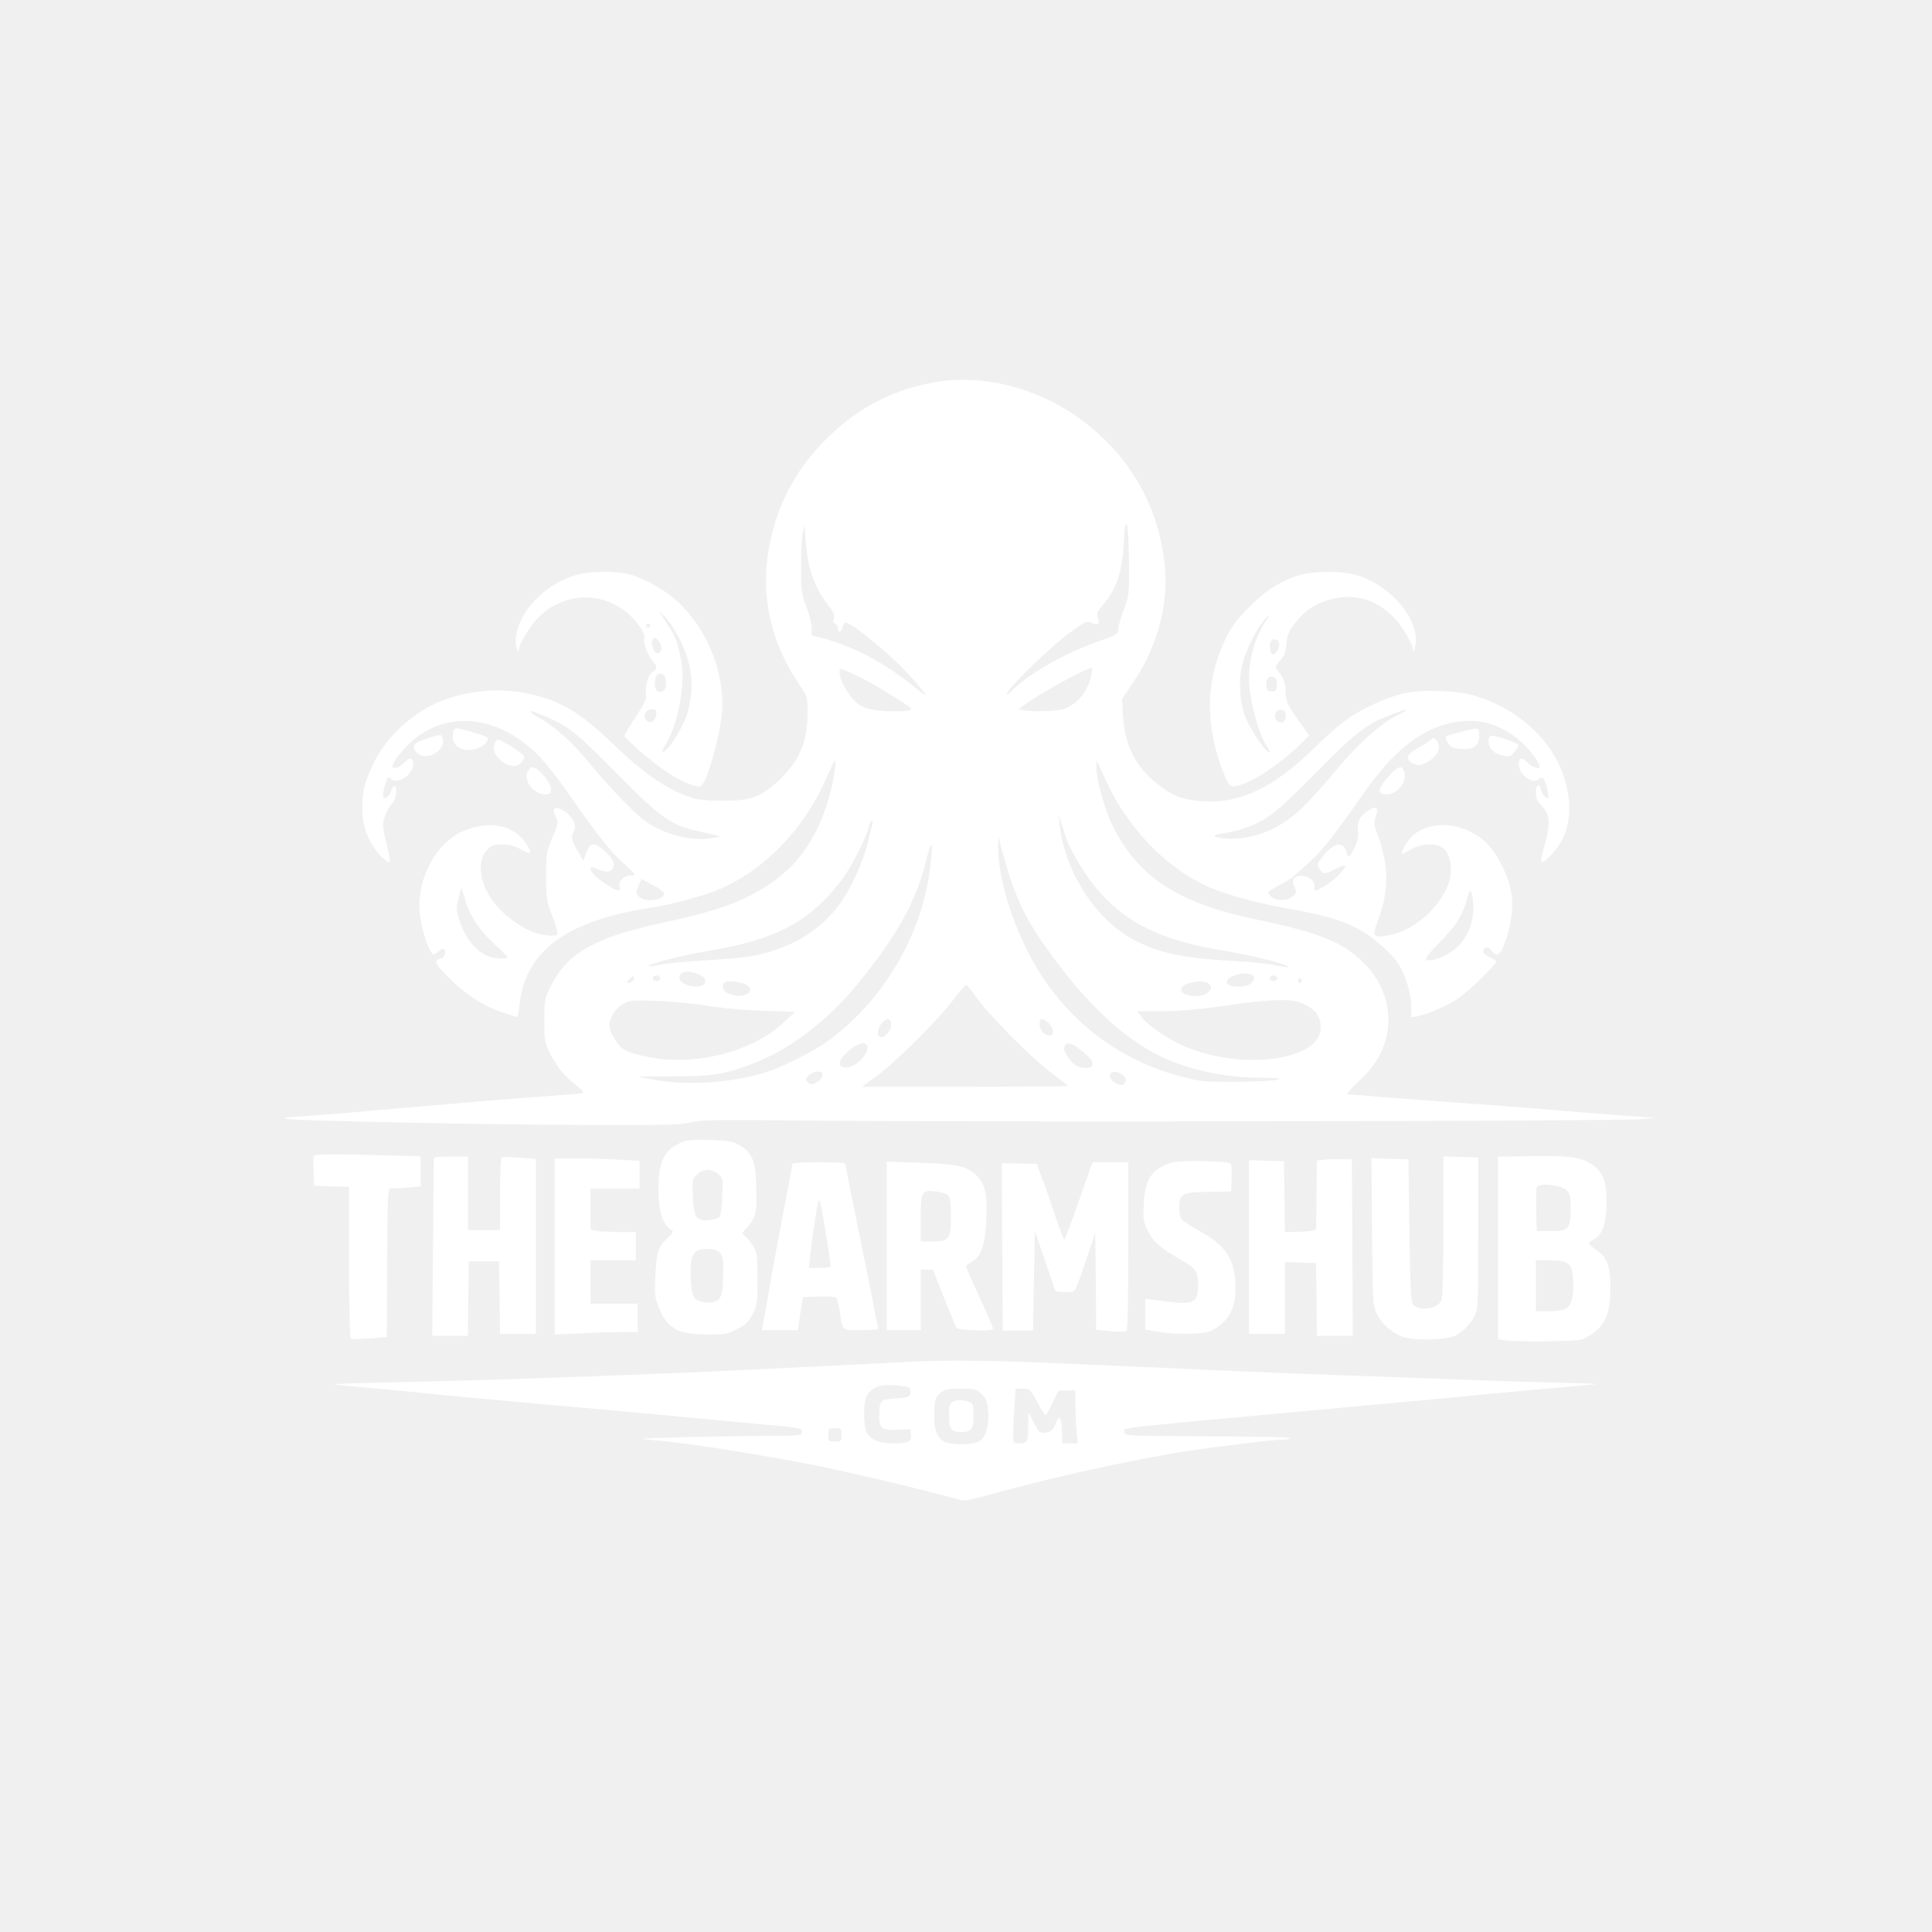
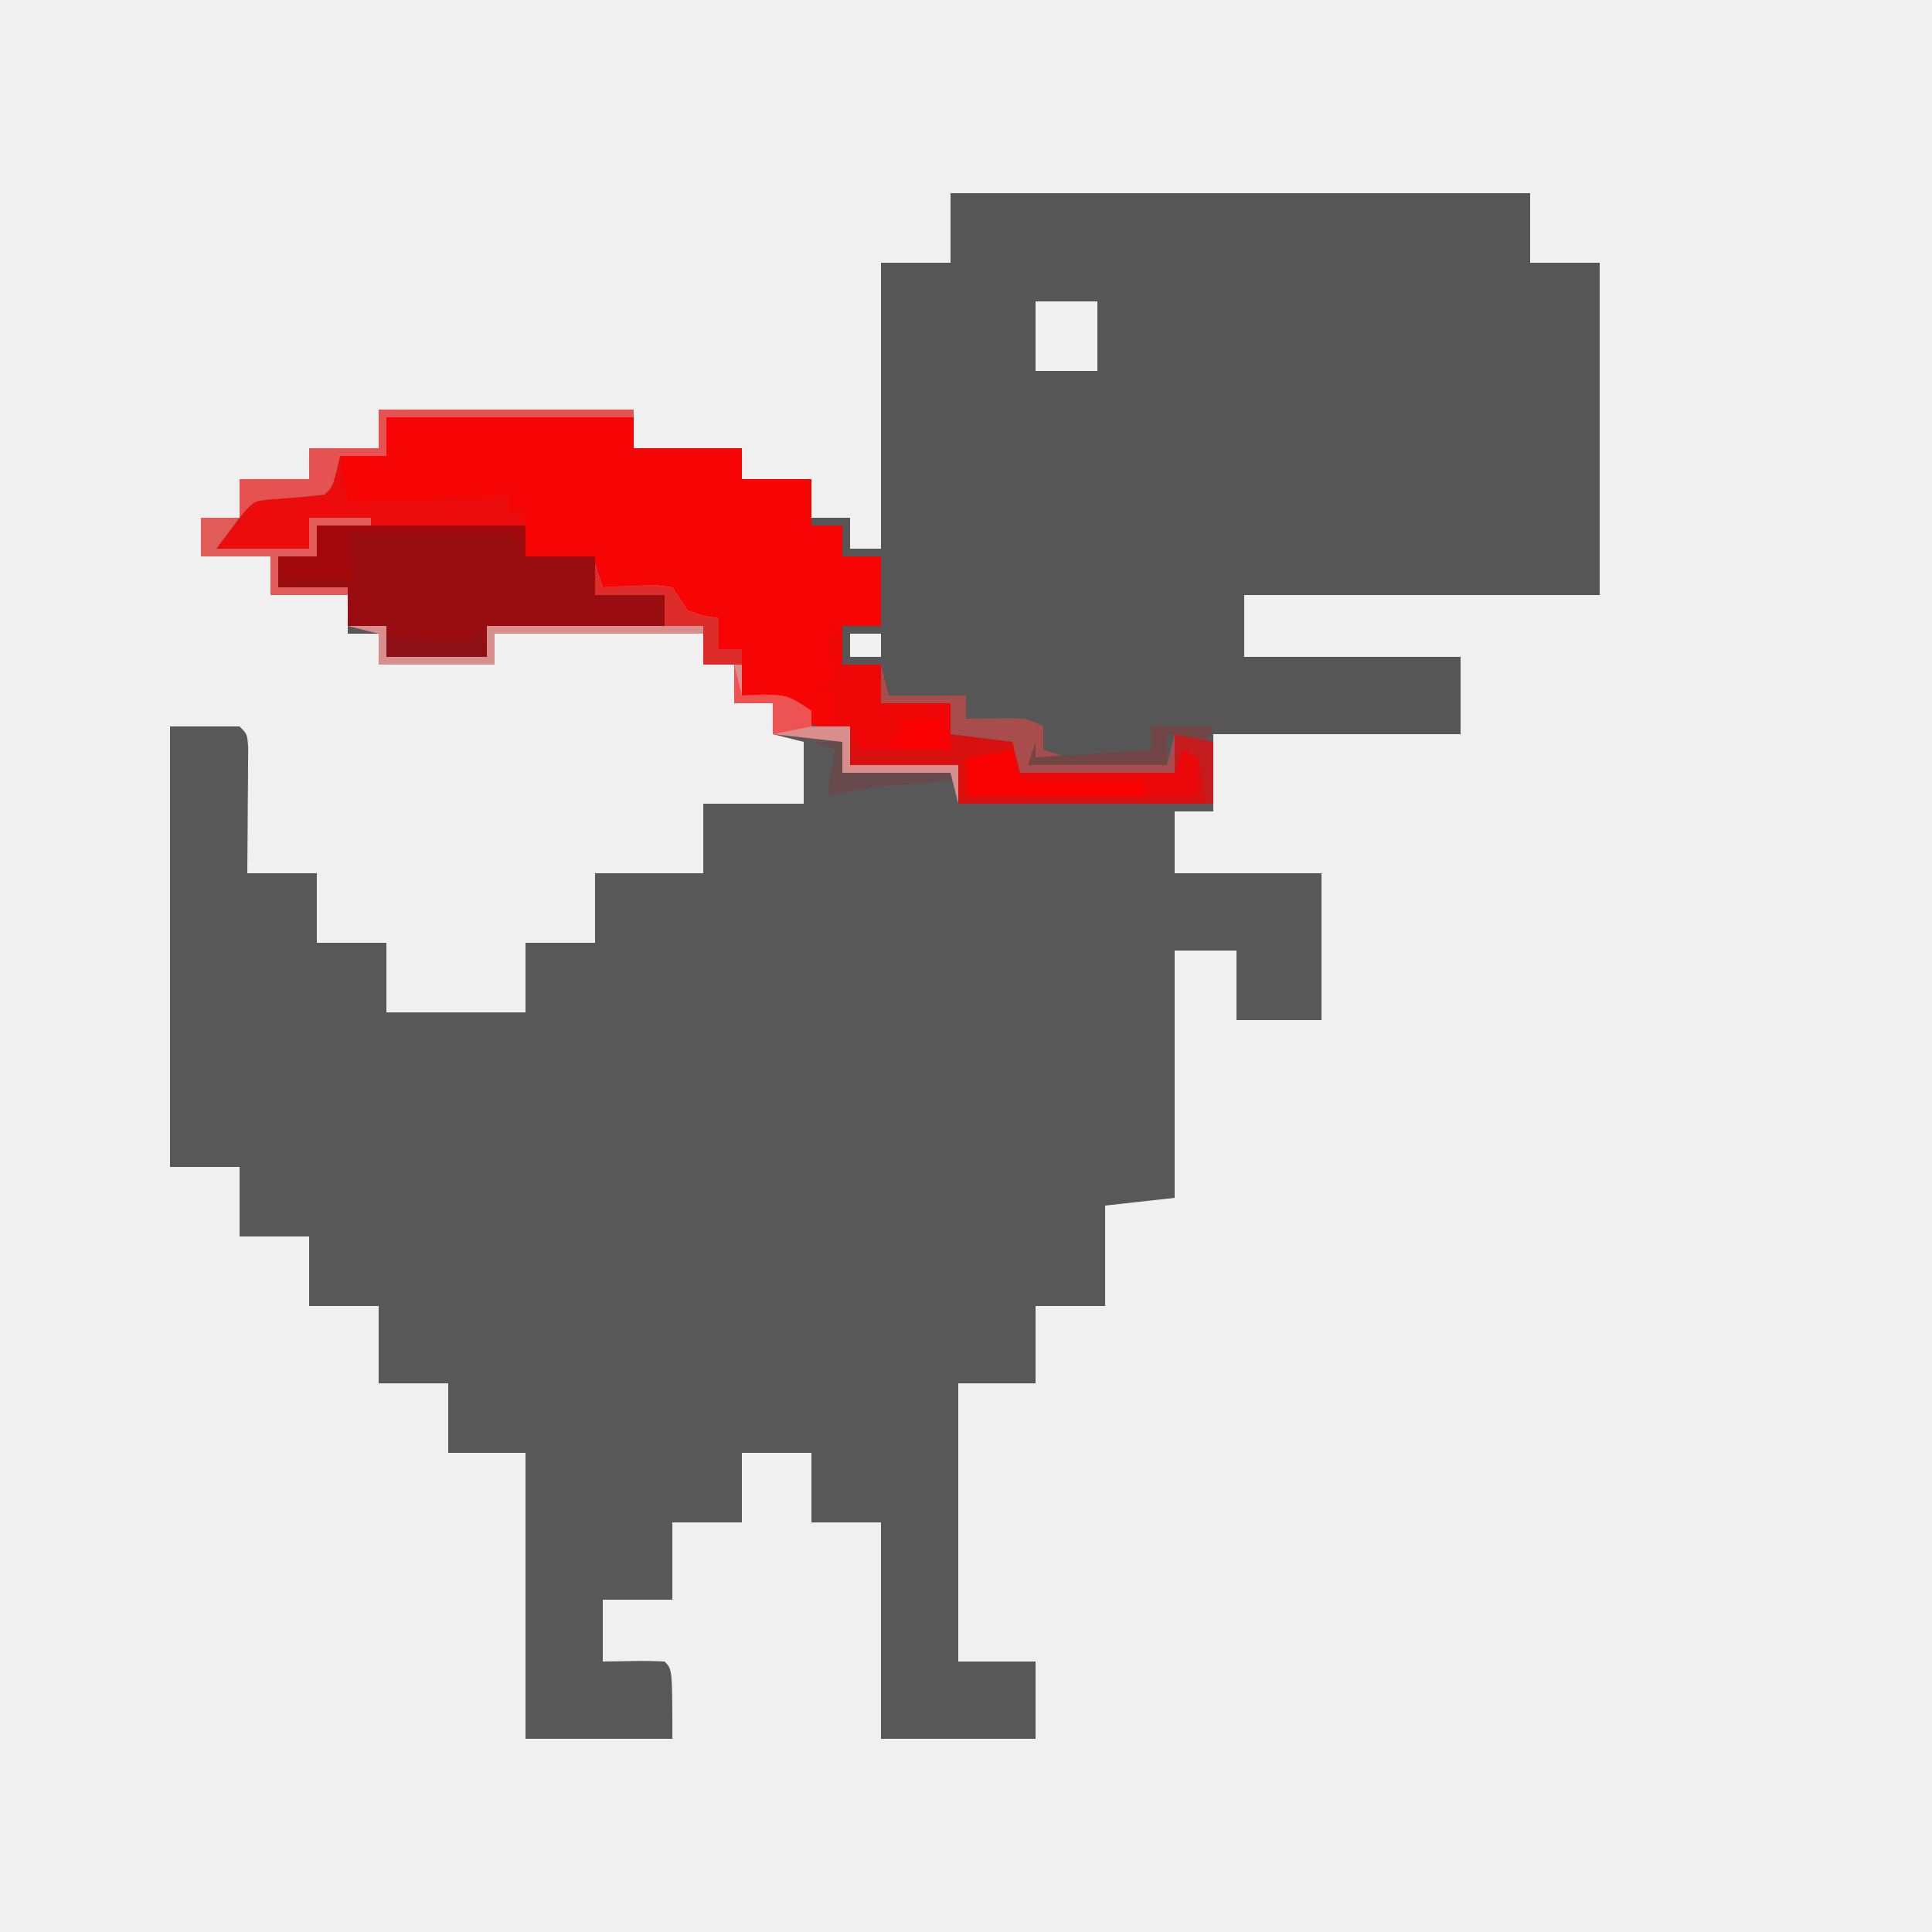
- <svg xmlns="http://www.w3.org/2000/svg" version="1.0" width="1024pt" height="1024pt" viewBox="0 0 1024 1024" preserveAspectRatio="xMidYMid meet">
-   <g transform="translate(0,1024) scale(0.1,-0.1)" fill="#ffffff" stroke="none">
-     <path d="M4965 8216 c-214 -35 -398 -126 -558 -276 -176 -165 -281 -353 -328 -586 -51 -259 1 -511 155 -738 46 -69 46 -69 46 -156 0 -152 -42 -251 -148 -352 -99 -93 -151 -113 -302 -112 -84 0 -130 5 -170 18 -126 42 -247 126 -410 282 -173 166 -270 225 -434 264 -155 38 -343 22 -491 -41 -144 -62 -280 -189 -344 -322 -47 -97 -60 -149 -61 -238 0 -80 18 -144 60 -208 29 -46 76 -88 86 -78 3 3 -4 41 -15 85 -12 44 -21 92 -21 106 0 34 23 90 49 118 21 22 29 82 13 92 -5 3 -14 -11 -21 -30 -13 -36 -41 -47 -41 -15 0 17 19 81 26 90 2 2 10 -2 19 -9 35 -29 115 25 115 80 0 37 -18 39 -50 5 -23 -24 -60 -34 -60 -16 0 25 72 111 128 153 192 145 447 106 650 -100 32 -33 98 -117 147 -187 168 -240 231 -320 301 -382 68 -62 69 -63 38 -63 -38 0 -68 -30 -59 -59 9 -29 -12 -27 -66 8 -56 36 -89 68 -89 86 0 12 5 12 35 -1 46 -19 72 -18 83 4 13 23 0 51 -39 88 -59 55 -82 52 -103 -11 l-14 -38 -31 54 c-34 60 -36 67 -20 103 9 19 9 32 0 53 -14 34 -75 78 -96 69 -14 -5 -14 -9 0 -43 15 -35 14 -39 -17 -112 -31 -73 -33 -82 -33 -206 0 -124 2 -134 33 -212 18 -46 30 -88 26 -94 -4 -8 -26 -10 -60 -6 -112 11 -259 122 -316 237 -40 80 -40 167 1 212 26 29 34 32 83 32 41 0 65 -6 101 -27 54 -32 61 -21 24 34 -66 99 -199 123 -336 62 -143 -63 -244 -257 -226 -433 8 -73 37 -175 59 -205 14 -19 15 -19 33 -2 11 9 25 17 31 17 19 0 14 -40 -5 -47 -45 -16 -43 -24 25 -94 87 -91 191 -160 289 -193 43 -14 81 -26 84 -26 3 0 9 29 13 66 29 279 245 442 679 510 109 17 245 51 342 86 242 88 467 306 590 572 23 50 47 102 53 116 22 46 3 -98 -25 -190 -76 -257 -200 -408 -428 -522 -98 -50 -232 -91 -450 -138 -364 -79 -507 -160 -596 -337 -33 -66 -34 -72 -34 -183 0 -109 2 -118 32 -176 39 -74 72 -115 136 -165 30 -24 43 -41 35 -43 -7 -2 -87 -9 -178 -15 -91 -7 -241 -18 -335 -26 -93 -8 -278 -24 -410 -35 -132 -11 -287 -25 -345 -30 -58 -5 -157 -13 -220 -17 -92 -5 -107 -8 -75 -14 55 -10 1070 -30 1625 -32 387 -1 463 1 510 14 49 14 130 15 700 9 818 -8 4217 -3 4330 8 l85 7 -180 13 c-99 7 -286 22 -415 33 -129 11 -361 28 -515 39 -154 11 -332 24 -395 30 -63 5 -121 10 -129 10 -7 0 21 32 62 70 84 79 128 152 148 248 26 126 -15 263 -108 363 -114 122 -238 174 -600 249 -401 85 -610 222 -745 491 -43 87 -88 248 -87 313 0 39 1 39 11 16 61 -136 85 -182 135 -257 106 -160 248 -291 403 -372 96 -51 279 -104 458 -135 179 -31 279 -59 367 -102 82 -40 194 -137 231 -200 37 -63 64 -156 64 -221 l0 -55 34 6 c54 10 156 55 215 94 52 35 201 179 201 195 0 4 -12 13 -27 20 -43 18 -56 43 -27 54 9 3 21 -3 30 -16 22 -31 42 -26 60 17 42 98 59 211 43 296 -14 84 -70 194 -124 251 -112 115 -291 136 -397 47 -25 -21 -58 -76 -58 -96 0 -3 21 7 46 21 66 37 144 37 181 1 32 -32 42 -114 23 -174 -45 -136 -190 -261 -328 -283 -75 -12 -80 -5 -50 76 41 110 54 205 40 305 -7 47 -24 114 -38 148 -21 52 -23 67 -15 93 22 62 9 72 -46 35 -38 -27 -52 -60 -45 -106 3 -23 -3 -50 -18 -83 -26 -55 -35 -60 -44 -24 -15 58 -64 50 -121 -19 -36 -45 -37 -47 -21 -71 20 -31 25 -31 86 0 28 14 50 21 50 16 0 -18 -50 -69 -98 -100 -56 -36 -72 -39 -65 -12 11 43 -78 81 -107 46 -10 -12 -10 -21 1 -46 12 -29 11 -33 -10 -50 -31 -26 -93 -25 -116 1 -21 24 -25 19 50 61 33 18 62 35 65 38 3 4 38 35 79 71 74 64 132 137 304 383 148 210 288 324 447 363 137 33 254 6 368 -85 47 -38 112 -120 112 -143 0 -17 -38 -7 -60 17 -32 34 -50 32 -50 -6 0 -55 75 -110 107 -78 6 6 16 9 21 5 11 -7 35 -96 28 -104 -9 -9 -35 18 -38 40 -6 41 -28 32 -28 -11 0 -31 7 -47 30 -71 49 -50 50 -97 7 -247 -19 -66 -8 -68 48 -10 98 102 119 252 60 421 -67 190 -239 347 -460 416 -48 15 -107 24 -186 27 -150 7 -238 -11 -376 -78 -108 -52 -164 -94 -308 -234 -208 -202 -386 -285 -579 -272 -104 7 -156 26 -233 85 -121 92 -182 210 -191 367 l-5 91 61 90 c120 177 181 391 168 587 -17 251 -121 489 -290 665 -148 154 -312 254 -511 311 -132 38 -283 48 -410 27z m1019 -961 c1 -164 0 -173 -27 -245 -16 -41 -29 -88 -30 -104 -2 -28 -7 -31 -107 -66 -167 -58 -354 -163 -449 -253 -32 -32 -40 -36 -31 -17 23 44 243 255 333 319 81 58 91 62 112 51 32 -17 47 -6 34 26 -8 22 -5 31 20 60 78 88 110 181 118 344 9 169 25 100 27 -115z m-1704 32 c14 -91 51 -179 104 -247 34 -44 42 -59 35 -77 -5 -15 -4 -23 7 -27 8 -3 14 -15 14 -26 0 -28 18 -25 26 5 3 14 10 25 16 25 33 0 240 -170 337 -278 107 -118 113 -133 25 -61 -148 121 -320 212 -475 254 l-67 17 1 37 c0 20 -12 70 -28 111 -26 68 -29 87 -29 210 -1 74 3 158 9 185 l10 50 2 -55 c2 -30 8 -86 13 -123z m295 -645 c47 -23 125 -70 223 -133 52 -33 41 -39 -66 -39 -106 1 -160 15 -200 53 -40 38 -82 116 -82 151 0 25 0 25 38 9 20 -8 60 -27 87 -41z m1210 21 c-16 -85 -80 -162 -152 -182 -41 -12 -174 -14 -210 -5 l-23 6 23 17 c82 63 332 200 366 201 2 0 0 -17 -4 -37z m1665 -188 c0 -2 -22 -16 -49 -29 -85 -44 -193 -139 -296 -261 -138 -164 -200 -230 -268 -282 -101 -78 -239 -120 -354 -106 -63 7 -61 18 6 27 27 4 73 15 103 25 119 41 166 77 363 276 234 237 288 279 429 331 71 27 66 25 66 19z m-4573 -26 c139 -59 167 -81 413 -329 224 -226 271 -257 432 -290 50 -11 92 -21 94 -23 3 -2 -22 -7 -55 -11 -84 -10 -184 9 -271 51 -62 29 -94 55 -180 142 -58 58 -141 150 -184 204 -87 107 -181 193 -263 239 -77 44 -70 53 14 17z m2777 -659 c9 -25 35 -76 58 -115 163 -277 368 -405 753 -470 180 -30 374 -79 362 -91 -2 -2 -35 3 -73 11 -38 7 -123 17 -189 20 -283 15 -408 39 -545 108 -207 104 -376 362 -404 618 l-6 54 14 -45 c8 -25 21 -65 30 -90z m-1029 88 c-2 -7 -14 -53 -25 -103 -26 -106 -90 -246 -152 -330 -81 -110 -196 -192 -339 -240 -97 -33 -158 -42 -372 -55 -98 -6 -208 -17 -244 -24 -36 -8 -61 -10 -56 -6 15 15 185 58 318 80 308 52 472 125 621 276 34 35 81 92 103 126 50 75 116 210 126 256 3 17 11 32 15 32 5 0 8 -6 5 -12z m717 -253 c58 -192 127 -316 298 -535 150 -192 304 -333 462 -423 148 -85 369 -139 573 -139 110 -1 124 -3 90 -11 -22 -6 -121 -11 -220 -11 -172 0 -185 1 -298 32 -350 95 -635 330 -801 661 -97 191 -158 412 -155 558 l1 48 10 -40 c5 -22 24 -85 40 -140z m-416 -12 c-50 -357 -269 -710 -566 -910 -56 -37 -193 -107 -263 -133 -171 -64 -423 -87 -612 -56 -54 9 -100 18 -101 19 -1 1 82 2 184 2 206 0 275 11 418 66 116 45 214 102 323 189 114 91 202 185 316 335 157 208 237 364 284 556 32 129 40 96 17 -68z m-1406 -107 c0 -39 -103 -52 -134 -17 -16 17 -16 22 -2 56 l16 36 60 -32 c33 -17 60 -37 60 -43z m-1054 -37 c23 -81 76 -161 157 -235 37 -34 67 -64 67 -68 0 -3 -18 -6 -40 -6 -89 0 -171 74 -210 189 -22 63 -23 73 -11 125 7 31 14 56 16 56 2 0 12 -27 21 -61z m5343 -39 c1 -70 -24 -140 -68 -192 -49 -57 -160 -106 -184 -81 -4 3 30 45 77 92 83 86 112 130 135 206 22 72 22 72 31 50 5 -11 9 -45 9 -75z m-4102 -356 c25 -13 33 -22 31 -38 -6 -43 -128 -27 -136 18 -8 37 46 47 105 20z m2938 -11 c4 -12 -1 -24 -16 -36 -30 -24 -122 -21 -127 5 -8 39 128 69 143 31z m-3288 -18 c-4 -8 -14 -15 -23 -15 -16 0 -16 2 1 20 20 22 31 20 22 -5z m143 10 c0 -8 -9 -15 -20 -15 -11 0 -20 7 -20 15 0 8 9 15 20 15 11 0 20 -7 20 -15z m3270 0 c0 -8 -9 -15 -20 -15 -11 0 -20 7 -20 15 0 8 9 15 20 15 11 0 20 -7 20 -15z m130 -16 c0 -5 -4 -9 -10 -9 -5 0 -10 7 -10 16 0 8 5 12 10 9 6 -3 10 -10 10 -16z m-2960 -12 c74 -25 23 -81 -56 -61 -41 10 -61 33 -51 58 8 19 55 21 107 3z m2461 3 c25 -14 24 -35 -3 -54 -41 -29 -138 -15 -138 19 0 32 100 56 141 35z m-1225 -77 c69 -97 282 -312 391 -395 51 -39 93 -72 93 -74 0 -2 -246 -4 -546 -4 l-546 0 84 61 c102 76 324 297 402 402 32 42 62 77 66 77 5 0 30 -30 56 -67z m-1431 -43 c73 -13 189 -23 295 -27 l174 -6 -66 -61 c-141 -132 -393 -209 -622 -191 -90 7 -197 34 -227 58 -31 23 -69 90 -69 119 0 55 48 115 105 131 41 12 294 -3 410 -23z m3173 5 c56 -26 82 -65 82 -123 0 -171 -409 -228 -717 -100 -84 35 -202 114 -233 158 l-21 30 123 0 c115 1 221 11 443 44 50 7 131 14 180 15 76 1 98 -3 143 -24z m-2195 -110 c-2 -31 -37 -69 -57 -62 -20 6 -17 43 5 71 28 35 55 31 52 -9z m834 13 c29 -31 33 -61 10 -66 -27 -5 -57 26 -57 60 0 34 19 36 47 6z m-961 -121 c15 -41 -68 -122 -118 -115 -41 6 -34 41 18 87 47 41 90 53 100 28z m1135 -24 c52 -45 59 -53 59 -75 0 -21 -44 -25 -82 -7 -26 11 -68 67 -68 90 0 41 36 38 91 -8z m-1373 -135 c-2 -13 -15 -29 -32 -36 -24 -12 -30 -12 -44 2 -14 14 -14 17 3 36 10 11 31 20 47 20 25 0 29 -4 26 -22z m1593 4 c26 -22 20 -52 -10 -52 -29 0 -66 34 -58 53 8 22 39 21 68 -1z" />
-     <path d="M3060 7194 c-122 -33 -240 -126 -293 -230 -30 -59 -42 -130 -28 -164 6 -15 10 -18 10 -9 2 39 65 141 117 188 163 149 407 118 530 -68 14 -22 23 -45 19 -50 -10 -17 14 -88 40 -119 30 -36 31 -48 5 -62 -23 -12 -44 -82 -36 -121 4 -22 -7 -46 -54 -118 -33 -50 -60 -95 -60 -100 0 -16 156 -149 235 -200 75 -49 160 -81 174 -65 34 38 97 264 107 384 18 210 -76 445 -235 592 -64 60 -177 123 -255 144 -66 18 -206 17 -276 -2z m546 -349 c66 -134 76 -250 35 -393 -14 -48 -75 -153 -105 -181 -31 -29 -33 -18 -7 25 64 105 104 313 83 432 -19 107 -30 138 -78 209 l-45 68 36 -35 c20 -19 56 -75 81 -125z m-162 74 c-3 -5 -10 -7 -15 -3 -5 3 -7 10 -3 15 3 5 10 7 15 3 5 -3 7 -10 3 -15z m53 -85 c16 -26 11 -53 -12 -57 -14 -3 -36 48 -29 67 9 23 21 20 41 -10z m31 -193 c7 -43 -7 -73 -31 -69 -24 3 -33 33 -22 75 8 33 48 29 53 -6z m-50 -187 c-4 -38 -35 -55 -53 -30 -19 26 -2 56 31 56 22 0 25 -4 22 -26z" />
-     <path d="M6905 7196 c-97 -24 -185 -76 -271 -161 -93 -91 -122 -134 -164 -240 -79 -199 -76 -410 9 -636 34 -89 41 -95 92 -80 79 23 209 109 312 208 l57 55 -22 30 c-93 126 -101 142 -104 201 -2 54 -7 67 -49 123 -7 10 -1 22 19 43 23 24 30 42 34 88 4 45 12 66 39 101 66 87 132 126 240 144 112 17 215 -22 301 -116 41 -44 90 -133 93 -166 1 -8 5 1 9 20 35 144 -142 347 -338 389 -68 14 -193 13 -257 -3z m-193 -243 c-56 -80 -92 -201 -92 -308 0 -106 48 -290 95 -361 20 -30 19 -40 -1 -23 -28 23 -92 125 -114 180 -30 76 -37 197 -15 278 19 75 65 170 107 224 34 43 49 50 20 10z m68 -126 c0 -30 -24 -62 -38 -53 -13 8 -16 58 -5 69 16 17 43 6 43 -16z m-12 -220 c-2 -27 -7 -32 -28 -32 -20 0 -26 6 -28 28 -5 38 14 60 40 46 14 -8 18 -19 16 -42z m47 -162 c0 -35 -31 -47 -51 -20 -18 25 0 57 29 53 17 -2 22 -10 22 -33z" />
-     <path d="M2407 6373 c-4 -3 -7 -21 -7 -38 0 -54 55 -83 123 -64 38 10 73 47 59 61 -8 8 -142 48 -160 48 -5 0 -12 -3 -15 -7z" />
-     <path d="M7736 6359 c-38 -10 -71 -20 -73 -22 -2 -3 1 -16 8 -30 13 -28 34 -37 95 -37 51 0 74 23 74 73 0 43 -1 43 -104 16z" />
-     <path d="M2260 6325 c-72 -24 -83 -42 -49 -76 44 -44 145 6 137 69 -4 33 -10 33 -88 7z" />
-     <path d="M7890 6310 c0 -37 32 -68 79 -76 30 -6 38 -3 58 21 13 15 22 32 21 37 -4 11 -111 48 -140 48 -13 0 -18 -8 -18 -30z" />
-     <path d="M7586 6321 c-4 -5 -34 -25 -67 -43 -67 -37 -75 -63 -26 -86 24 -12 32 -11 64 5 53 26 79 66 67 100 -10 28 -28 40 -38 24z" />
-     <path d="M2620 6294 c-18 -47 45 -114 107 -114 25 0 57 35 50 53 -5 14 -121 87 -138 87 -5 0 -14 -12 -19 -26z" />
-     <path d="M2806 6164 c-43 -43 12 -133 82 -134 28 0 32 3 32 26 0 28 -39 84 -75 108 -22 14 -25 14 -39 0z" />
-     <path d="M7374 6140 c-76 -82 -81 -110 -21 -110 53 0 104 64 91 115 -10 39 -31 37 -70 -5z" />
-     <path d="M3605 4182 c-88 -42 -115 -100 -115 -247 0 -113 20 -180 63 -210 19 -13 19 -15 -16 -48 -48 -45 -57 -71 -63 -196 -6 -93 -4 -113 15 -163 45 -118 99 -150 256 -151 95 -1 107 1 161 28 47 25 62 39 83 80 24 46 26 59 26 185 0 124 -2 138 -23 175 -13 22 -33 46 -43 53 -19 13 -19 15 15 52 43 47 49 80 44 217 -4 132 -22 175 -89 213 -39 22 -58 25 -159 28 -96 2 -121 0 -155 -16z m200 -163 c26 -22 27 -23 23 -120 -2 -57 -8 -103 -15 -110 -6 -6 -31 -13 -55 -16 -66 -8 -82 16 -86 128 -4 83 -3 89 22 113 31 32 74 34 111 5z m11 -420 c16 -18 19 -35 17 -122 -3 -109 -12 -131 -60 -140 -14 -2 -41 -1 -59 5 -27 7 -35 16 -44 46 -13 50 -13 168 1 195 17 31 28 37 80 37 34 0 51 -5 65 -21z" />
-     <path d="M1663 4114 c-2 -6 -3 -44 -1 -85 l3 -74 93 -3 92 -3 0 -399 c0 -261 4 -401 10 -405 6 -4 51 -3 100 1 l90 7 2 396 c3 389 3 396 23 393 11 -1 50 1 88 4 l67 6 0 79 c0 43 -1 80 -2 80 -2 1 -128 4 -282 8 -198 4 -280 3 -283 -5z" />
-     <path d="M8093 4112 l-153 -3 0 -483 0 -484 28 -5 c53 -10 372 -8 412 3 23 6 59 27 80 46 56 51 75 108 75 229 0 118 -17 163 -77 202 -21 14 -38 29 -38 33 0 3 12 13 26 20 48 26 68 83 69 195 0 123 -20 169 -91 211 -56 33 -120 40 -331 36z m210 -180 c19 -20 22 -33 22 -102 -1 -105 -10 -115 -108 -115 l-72 0 -3 109 c-1 61 0 116 3 124 9 24 130 12 158 -16z m8 -391 c19 -16 24 -30 27 -89 5 -85 -10 -135 -44 -151 -14 -6 -54 -11 -89 -11 l-65 0 0 135 0 135 74 0 c57 0 79 -4 97 -19z" />
-     <path d="M2299 4098 c0 -7 -2 -221 -4 -475 l-4 -463 94 0 95 0 2 198 3 197 80 0 80 0 3 -192 2 -193 95 0 95 0 0 464 0 463 -85 7 c-47 4 -90 4 -95 1 -6 -4 -10 -81 -10 -196 l0 -189 -85 0 -85 0 0 195 0 195 -90 0 c-65 0 -90 -3 -91 -12z" />
-     <path d="M7650 3741 c0 -257 -4 -378 -11 -395 -22 -46 -118 -58 -151 -19 -10 12 -14 101 -18 392 l-5 376 -98 3 -98 3 3 -388 c3 -369 4 -390 24 -433 25 -55 77 -102 137 -125 59 -22 235 -18 282 7 42 22 80 62 102 106 17 34 18 68 18 437 l0 400 -92 3 -93 3 0 -370z" />
-     <path d="M2940 3633 l0 -466 137 6 c75 4 174 7 220 7 l83 0 0 75 0 75 -125 0 -125 0 0 115 0 115 120 0 120 0 0 75 0 75 -89 0 c-49 0 -103 3 -120 6 l-31 7 0 108 0 109 130 0 130 0 0 73 0 74 -107 6 c-58 4 -159 7 -225 7 l-118 0 0 -467z" />
-     <path d="M7013 4093 l-33 -4 -2 -167 c-1 -92 -2 -176 -2 -187 -1 -18 -9 -20 -83 -23 l-83 -3 -2 188 -3 188 -92 3 -93 3 0 -461 0 -460 95 0 95 0 0 190 0 191 83 -3 82 -3 3 -192 2 -193 95 0 95 0 -2 468 -3 467 -60 1 c-33 1 -75 -1 -92 -3z" />
-     <path d="M6205 4077 c-101 -34 -137 -89 -143 -219 -4 -80 -2 -93 22 -142 29 -58 70 -94 178 -155 75 -42 88 -62 88 -133 0 -94 -24 -105 -177 -85 l-103 13 0 -81 0 -82 64 -11 c80 -15 219 -15 271 -1 23 7 57 28 81 53 51 50 70 123 60 229 -11 117 -60 182 -196 257 -41 23 -81 49 -87 58 -7 9 -13 37 -13 62 0 73 15 81 157 83 l118 2 3 69 c2 38 -1 73 -6 78 -16 16 -272 20 -317 5z" />
-     <path d="M4200 4072 c0 -4 -22 -125 -50 -267 -27 -143 -61 -325 -74 -405 -14 -80 -28 -160 -32 -177 l-6 -33 95 0 96 0 7 48 c3 26 9 65 13 87 l7 40 83 3 c46 2 88 -1 93 -6 5 -5 13 -37 19 -73 16 -106 8 -99 115 -99 52 0 93 4 90 8 -2 4 -11 46 -20 92 -8 47 -47 240 -86 430 -38 190 -70 348 -70 353 0 4 -63 7 -140 7 -77 0 -140 -4 -140 -8z m178 -375 c16 -92 26 -169 24 -172 -3 -3 -30 -5 -60 -5 l-55 0 7 63 c8 78 36 267 43 287 8 22 11 10 41 -173z" />
-     <path d="M4700 3637 l0 -447 90 0 90 0 0 160 0 160 33 0 32 0 59 -150 c33 -82 62 -153 65 -159 4 -5 49 -11 101 -12 76 -1 95 1 93 12 -2 8 -34 83 -73 167 -38 83 -70 155 -70 160 0 4 14 15 31 24 50 29 72 94 77 231 5 132 -7 183 -56 230 -48 46 -101 58 -294 64 l-178 6 0 -446z m328 265 c7 -10 12 -49 12 -107 0 -122 -9 -135 -96 -135 l-64 0 0 116 c0 150 4 158 78 149 34 -4 62 -13 70 -23z" />
-     <path d="M5312 3631 l3 -443 80 0 80 0 5 263 5 264 55 -160 55 -160 46 -3 c29 -2 50 2 56 10 6 7 33 78 59 158 l49 145 3 -257 2 -256 74 -7 c41 -4 79 -4 85 -1 8 5 11 144 11 452 l0 444 -94 0 -95 0 -19 -52 c-10 -29 -43 -122 -72 -205 -30 -84 -56 -153 -59 -153 -3 0 -25 57 -49 128 -23 70 -54 160 -70 200 l-27 74 -93 1 -92 2 2 -444z" />
-     <path d="M4840 3023 c-51 -3 -352 -18 -870 -43 -533 -26 -1376 -56 -1868 -66 -183 -4 -331 -9 -329 -11 2 -2 80 -10 172 -18 92 -8 279 -26 414 -40 135 -13 381 -36 546 -50 165 -14 440 -39 610 -55 171 -17 387 -37 480 -45 254 -23 255 -23 255 -46 0 -18 -10 -19 -242 -20 -134 -1 -331 -4 -438 -8 -188 -6 -192 -6 -105 -14 132 -12 357 -44 545 -77 292 -51 340 -61 448 -86 59 -13 136 -31 172 -39 96 -20 427 -104 454 -114 14 -6 41 -4 72 4 27 7 128 34 224 59 252 68 645 152 880 190 155 25 491 66 539 66 24 0 41 3 38 7 -7 7 -123 9 -589 11 -278 2 -288 3 -288 21 0 26 -100 15 1000 116 745 68 782 72 965 90 83 8 235 22 340 31 104 8 191 17 193 18 1 2 -116 6 -260 9 -145 4 -373 11 -508 17 -135 5 -387 14 -560 20 -173 6 -457 17 -630 25 -173 8 -425 19 -560 25 -135 6 -348 15 -475 20 -213 9 -494 11 -625 3z m-21 -138 c6 -6 8 -20 5 -32 -5 -18 -15 -21 -75 -25 -83 -4 -89 -11 -89 -90 0 -71 14 -81 103 -76 l62 3 3 -31 c4 -37 -11 -44 -103 -44 -69 0 -120 25 -135 66 -6 14 -10 54 -10 89 0 81 11 110 52 136 27 16 46 19 105 17 40 -2 77 -8 82 -13z m382 -33 c26 -23 31 -36 36 -87 7 -78 -10 -140 -44 -162 -36 -24 -159 -24 -195 -1 -36 24 -51 76 -46 160 3 62 7 73 31 94 25 21 38 24 107 24 73 0 82 -2 111 -28z m296 -42 c21 -38 41 -70 45 -70 4 0 20 29 37 65 l31 65 45 0 45 0 0 -79 c0 -43 3 -106 6 -140 l7 -61 -42 0 -41 0 -1 53 c0 28 -4 61 -8 72 -7 18 -11 15 -27 -22 -15 -35 -23 -42 -52 -45 -32 -4 -35 -1 -62 51 l-29 56 -1 -67 c0 -88 -5 -98 -46 -98 -34 0 -34 0 -34 48 0 26 3 91 7 145 l6 97 38 0 c37 0 39 -2 76 -70z m-1037 -175 c0 -33 -2 -35 -35 -35 -33 0 -35 2 -35 35 0 33 2 35 35 35 33 0 35 -2 35 -35z" />
-     <path d="M5048 2809 c-14 -8 -18 -24 -18 -74 0 -70 11 -85 65 -85 54 0 65 15 65 86 0 60 -2 65 -26 74 -32 13 -64 12 -86 -1z" />
-   </g>
+ <svg xmlns="http://www.w3.org/2000/svg" version="1.1" width="250" height="250">
+   <path d="M0 0 C24.75 0 49.5 0 75 0 C75 2.97 75 5.94 75 9 C77.97 9 80.94 9 84 9 C84 23.19 84 37.38 84 52 C68.82 52 53.64 52 38 52 C38 54.64 38 57.28 38 60 C47.24 60 56.48 60 66 60 C66 63.3 66 66.6 66 70 C55.44 70 44.88 70 34 70 C34 73.3 34 76.6 34 80 C32.35 80 30.7 80 29 80 C29 82.64 29 85.28 29 88 C35.27 88 41.54 88 48 88 C48 94.27 48 100.54 48 107 C44.37 107 40.74 107 37 107 C37 104.03 37 101.06 37 98 C34.36 98 31.72 98 29 98 C29 108.56 29 119.12 29 130 C26.03 130.33 23.06 130.66 20 131 C20 135.29 20 139.58 20 144 C17.03 144 14.06 144 11 144 C11 147.3 11 150.6 11 154 C7.7 154 4.4 154 1 154 C1 165.88 1 177.76 1 190 C4.3 190 7.6 190 11 190 C11 193.3 11 196.6 11 200 C4.4 200 -2.2 200 -9 200 C-9 190.76 -9 181.52 -9 172 C-11.97 172 -14.94 172 -18 172 C-18 169.03 -18 166.06 -18 163 C-20.97 163 -23.94 163 -27 163 C-27 165.97 -27 168.94 -27 172 C-29.97 172 -32.94 172 -36 172 C-36 175.3 -36 178.6 -36 182 C-38.97 182 -41.94 182 -45 182 C-45 184.64 -45 187.28 -45 190 C-43.051 189.969 -43.051 189.969 -41.062 189.938 C-39.708 189.916 -38.352 189.929 -37 190 C-36 191 -36 191 -36 200 C-42.27 200 -48.54 200 -55 200 C-55 187.79 -55 175.58 -55 163 C-58.3 163 -61.6 163 -65 163 C-65 160.03 -65 157.06 -65 154 C-67.97 154 -70.94 154 -74 154 C-74 150.7 -74 147.4 -74 144 C-76.97 144 -79.94 144 -83 144 C-83 141.03 -83 138.06 -83 135 C-85.97 135 -88.94 135 -92 135 C-92 132.03 -92 129.06 -92 126 C-94.97 126 -97.94 126 -101 126 C-101 107.19 -101 88.38 -101 69 C-98.03 69 -95.06 69 -92 69 C-91 70 -91 70 -90.886 71.766 C-90.892 72.515 -90.897 73.264 -90.902 74.035 C-90.906 74.844 -90.909 75.653 -90.912 76.486 C-90.92 77.336 -90.929 78.187 -90.938 79.062 C-90.942 79.917 -90.947 80.771 -90.951 81.65 C-90.963 83.767 -90.981 85.883 -91 88 C-88.03 88 -85.06 88 -82 88 C-82 90.97 -82 93.94 -82 97 C-79.03 97 -76.06 97 -73 97 C-73 99.97 -73 102.94 -73 106 C-67.06 106 -61.12 106 -55 106 C-55 103.03 -55 100.06 -55 97 C-52.03 97 -49.06 97 -46 97 C-46 94.03 -46 91.06 -46 88 C-41.38 88 -36.76 88 -32 88 C-32 85.03 -32 82.06 -32 79 C-27.71 79 -23.42 79 -19 79 C-19 76.36 -19 73.72 -19 71 C-20.98 70.505 -20.98 70.505 -23 70 C-23 68.68 -23 67.36 -23 66 C-24.65 66 -26.3 66 -28 66 C-28 64.35 -28 62.7 -28 61 C-29.32 61 -30.64 61 -32 61 C-32 59.68 -32 58.36 -32 57 C-40.91 57 -49.82 57 -59 57 C-59 58.32 -59 59.64 -59 61 C-63.95 61 -68.9 61 -74 61 C-74 59.68 -74 58.36 -74 57 C-75.32 57 -76.64 57 -78 57 C-78 55.35 -78 53.7 -78 52 C-81.3 52 -84.6 52 -88 52 C-88 50.35 -88 48.7 -88 47 C-90.97 47 -93.94 47 -97 47 C-97 45.35 -97 43.7 -97 42 C-95.35 42 -93.7 42 -92 42 C-92 40.35 -92 38.7 -92 37 C-89.03 37 -86.06 37 -83 37 C-83 35.68 -83 34.36 -83 33 C-80.03 33 -77.06 33 -74 33 C-74 31.35 -74 29.7 -74 28 C-63.11 28 -52.22 28 -41 28 C-41 29.65 -41 31.3 -41 33 C-36.38 33 -31.76 33 -27 33 C-27 34.32 -27 35.64 -27 37 C-24.03 37 -21.06 37 -18 37 C-18 38.65 -18 40.3 -18 42 C-16.35 42 -14.7 42 -13 42 C-13 43.32 -13 44.64 -13 46 C-11.68 46 -10.36 46 -9 46 C-9 33.79 -9 21.58 -9 9 C-6.03 9 -3.06 9 0 9 C0 6.03 0 3.06 0 0 Z M11 14 C11 16.97 11 19.94 11 23 C13.64 23 16.28 23 19 23 C19 20.03 19 17.06 19 14 C16.36 14 13.72 14 11 14 Z M-13 57 C-13 57.99 -13 58.98 -13 60 C-11.68 60 -10.36 60 -9 60 C-9 59.01 -9 58.02 -9 57 C-10.32 57 -11.64 57 -13 57 Z " fill="#585858" transform="translate(123,25)" />
+   <path d="M0 0 C24.75 0 49.5 0 75 0 C75 2.97 75 5.94 75 9 C77.97 9 80.94 9 84 9 C84 23.19 84 37.38 84 52 C68.82 52 53.64 52 38 52 C38 54.64 38 57.28 38 60 C47.24 60 56.48 60 66 60 C66 63.3 66 66.6 66 70 C55.44 70 44.88 70 34 70 C34 72.97 34 75.94 34 79 C23.11 79 12.22 79 1 79 C1 77.35 1 75.7 1 74 C-3.62 74 -8.24 74 -13 74 C-13 72.35 -13 70.7 -13 69 C-13.763 69.062 -14.526 69.124 -15.312 69.188 C-18.582 68.959 -18.78 68.22 -21 66 C-24.108 65.273 -24.108 65.273 -27 65 C-27 63.02 -27 61.04 -27 59 C-27.99 59 -28.98 59 -30 59 C-30 57.68 -30 56.36 -30 55 C-30.804 54.876 -31.609 54.752 -32.438 54.625 C-33.283 54.419 -34.129 54.212 -35 54 C-35.33 53.34 -35.66 52.68 -36 52 C-38.09 51.495 -38.09 51.495 -40.5 51.312 C-41.315 51.226 -42.129 51.14 -42.969 51.051 C-43.639 51.034 -44.309 51.017 -45 51 C-45.33 51.33 -45.66 51.66 -46 52 C-43.03 52 -40.06 52 -37 52 C-37 53.32 -37 54.64 -37 56 C-44.59 56 -52.18 56 -60 56 C-60 57.32 -60 58.64 -60 60 C-64.29 60 -68.58 60 -73 60 C-73 58.68 -73 57.36 -73 56 C-74.65 56 -76.3 56 -78 56 C-78 54.68 -78 53.36 -78 52 C-81.3 52 -84.6 52 -88 52 C-88 50.35 -88 48.7 -88 47 C-90.97 47 -93.94 47 -97 47 C-97 45.35 -97 43.7 -97 42 C-95.35 42 -93.7 42 -92 42 C-92 40.35 -92 38.7 -92 37 C-89.03 37 -86.06 37 -83 37 C-83 35.68 -83 34.36 -83 33 C-80.03 33 -77.06 33 -74 33 C-74 31.35 -74 29.7 -74 28 C-63.11 28 -52.22 28 -41 28 C-41 29.65 -41 31.3 -41 33 C-36.38 33 -31.76 33 -27 33 C-27 34.32 -27 35.64 -27 37 C-24.03 37 -21.06 37 -18 37 C-18 38.65 -18 40.3 -18 42 C-16.35 42 -14.7 42 -13 42 C-13 43.32 -13 44.64 -13 46 C-11.68 46 -10.36 46 -9 46 C-9 33.79 -9 21.58 -9 9 C-6.03 9 -3.06 9 0 9 C0 6.03 0 3.06 0 0 Z M11 14 C11 16.97 11 19.94 11 23 C13.64 23 16.28 23 19 23 C19 20.03 19 17.06 19 14 C16.36 14 13.72 14 11 14 Z M-13 57 C-13 57.99 -13 58.98 -13 60 C-11.68 60 -10.36 60 -9 60 C-9 59.01 -9 58.02 -9 57 C-10.32 57 -11.64 57 -13 57 Z " fill="#565656" transform="translate(123,25)" />
+   <path d="M0 0 C10.89 0 21.78 0 33 0 C33 1.65 33 3.3 33 5 C37.62 5 42.24 5 47 5 C47 6.32 47 7.64 47 9 C49.97 9 52.94 9 56 9 C56 10.98 56 12.96 56 15 C57.32 15 58.64 15 60 15 C60 16.32 60 17.64 60 19 C61.65 19 63.3 19 65 19 C65 21.97 65 24.94 65 28 C63.35 28 61.7 28 60 28 C60 29.65 60 31.3 60 33 C61.65 33 63.3 33 65 33 C65 34.65 65 36.3 65 38 C67.97 38 70.94 38 74 38 C74 39.32 74 40.64 74 42 C76.64 42 79.28 42 82 42 C82.495 44.475 82.495 44.475 83 47 C89.6 47 96.2 47 103 47 C103 45.35 103 43.7 103 42 C104.65 42.33 106.3 42.66 108 43 C108 45.64 108 48.28 108 51 C97.11 51 86.22 51 75 51 C75 49.35 75 47.7 75 46 C70.38 46 65.76 46 61 46 C61 44.35 61 42.7 61 41 C60.237 41.062 59.474 41.124 58.688 41.188 C55.418 40.959 55.22 40.22 53 38 C49.892 37.273 49.892 37.273 47 37 C47 35.02 47 33.04 47 31 C46.01 31 45.02 31 44 31 C44 29.68 44 28.36 44 27 C43.196 26.876 42.391 26.753 41.562 26.625 C40.294 26.316 40.294 26.316 39 26 C38.505 25.01 38.505 25.01 38 24 C35.91 23.495 35.91 23.495 33.5 23.312 C32.685 23.226 31.871 23.14 31.031 23.051 C30.361 23.034 29.691 23.017 29 23 C28.505 23.495 28.505 23.495 28 24 C30.97 24 33.94 24 37 24 C37 25.32 37 26.64 37 28 C29.41 28 21.82 28 14 28 C14 29.32 14 30.64 14 32 C9.71 32 5.42 32 1 32 C1 30.68 1 29.36 1 28 C-0.65 28 -2.3 28 -4 28 C-4 26.68 -4 25.36 -4 24 C-7.3 24 -10.6 24 -14 24 C-14 22.35 -14 20.7 -14 19 C-16.97 19 -19.94 19 -23 19 C-23 17.35 -23 15.7 -23 14 C-21.35 14 -19.7 14 -18 14 C-18 12.35 -18 10.7 -18 9 C-15.03 9 -12.06 9 -9 9 C-9 7.68 -9 6.36 -9 5 C-6.03 5 -3.06 5 0 5 C0 3.35 0 1.7 0 0 Z " fill="#F60504" transform="translate(49,53)" />
+   <path d="M0 0 C8.91 0 17.82 0 27 0 C27 1.32 27 2.64 27 4 C29.97 4 32.94 4 36 4 C36 5.65 36 7.3 36 9 C38.97 9 41.94 9 45 9 C45 10.32 45 11.64 45 13 C37.41 13 29.82 13 22 13 C22 14.32 22 15.64 22 17 C17.71 17 13.42 17 9 17 C9 15.68 9 14.36 9 13 C7.35 13 5.7 13 4 13 C4 11.35 4 9.7 4 8 C1.03 8 -1.94 8 -5 8 C-5 6.68 -5 5.36 -5 4 C-3.35 4 -1.7 4 0 4 C0 2.68 0 1.36 0 0 Z " fill="#990C0F" transform="translate(41,68)" />
+   <path d="M0 0 C0.33 0 0.66 0 1 0 C1 1.65 1 3.3 1 5 C2.65 5 4.3 5 6 5 C6 6.65 6 8.3 6 10 C8.97 10 11.94 10 15 10 C15 11.32 15 12.64 15 14 C17.64 14 20.28 14 23 14 C23.33 15.65 23.66 17.3 24 19 C30.6 19 37.2 19 44 19 C44 17.35 44 15.7 44 14 C46.475 14.495 46.475 14.495 49 15 C49 17.64 49 20.28 49 23 C38.11 23 27.22 23 16 23 C16 21.35 16 19.7 16 18 C11.38 18 6.76 18 2 18 C2 16.35 2 14.7 2 13 C0.35 13 -1.3 13 -3 13 C-2.01 12.67 -1.02 12.34 0 12 C0 11.01 0 10.02 0 9 C-0.66 8.67 -1.32 8.34 -2 8 C-1.34 7.67 -0.68 7.34 0 7 C-0.278 5.824 -0.278 5.824 -0.562 4.625 C-1 2 -1 2 0 0 Z " fill="#EF0607" transform="translate(108,81)" />
+   <path d="M0 0 C10.89 0 21.78 0 33 0 C33 0.33 33 0.66 33 1 C22.44 1 11.88 1 1 1 C1 2.65 1 4.3 1 6 C-0.98 6 -2.96 6 -5 6 C-4.67 7.98 -4.34 9.96 -4 12 C6.395 11.505 6.395 11.505 17 11 C17 11.66 17 12.32 17 13 C17.66 13 18.32 13 19 13 C19 13.66 19 14.32 19 15 C10.09 15 1.18 15 -8 15 C-8 16.32 -8 17.64 -8 19 C-9.65 19 -11.3 19 -13 19 C-13 20.32 -13 21.64 -13 23 C-10.03 23 -7.06 23 -4 23 C-4 23.33 -4 23.66 -4 24 C-7.3 24 -10.6 24 -14 24 C-14 22.35 -14 20.7 -14 19 C-16.97 19 -19.94 19 -23 19 C-23 17.35 -23 15.7 -23 14 C-21.35 14 -19.7 14 -18 14 C-18 12.35 -18 10.7 -18 9 C-15.03 9 -12.06 9 -9 9 C-9 7.68 -9 6.36 -9 5 C-6.03 5 -3.06 5 0 5 C0 3.35 0 1.7 0 0 Z " fill="#EC0C0B" transform="translate(49,53)" />
+   <path d="M0 0 C0.495 1.485 0.495 1.485 1 3 C1.626 2.965 2.253 2.93 2.898 2.895 C3.716 2.867 4.533 2.84 5.375 2.812 C6.187 2.778 6.999 2.743 7.836 2.707 C8.55 2.804 9.264 2.9 10 3 C10.66 3.99 11.32 4.98 12 6 C14.059 6.724 14.059 6.724 16 7 C16 8.32 16 9.64 16 11 C16.99 11 17.98 11 19 11 C19 12.98 19 14.96 19 17 C19.928 16.959 20.856 16.918 21.812 16.875 C25 17 25 17 28 19 C28 19.66 28 20.32 28 21 C29.65 21 31.3 21 33 21 C33 22.65 33 24.3 33 26 C37.62 26 42.24 26 47 26 C47 27.65 47 29.3 47 31 C46.505 29.02 46.505 29.02 46 27 C41.38 27 36.76 27 32 27 C32 25.68 32 24.36 32 23 C29.03 22.67 26.06 22.34 23 22 C23 20.68 23 19.36 23 18 C21.35 18 19.7 18 18 18 C18 16.35 18 14.7 18 13 C16.68 13 15.36 13 14 13 C14 11.68 14 10.36 14 9 C5.09 9 -3.82 9 -13 9 C-13 10.32 -13 11.64 -13 13 C-17.95 13 -22.9 13 -28 13 C-28 11.68 -28 10.36 -28 9 C-29.32 8.67 -30.64 8.34 -32 8 C-30.35 8 -28.7 8 -27 8 C-27 9.32 -27 10.64 -27 12 C-22.71 12 -18.42 12 -14 12 C-14 10.68 -14 9.36 -14 8 C-6.41 8 1.18 8 9 8 C9 6.68 9 5.36 9 4 C6.03 4 3.06 4 0 4 C0 2.68 0 1.36 0 0 Z " fill="#D78E8C" transform="translate(77,73)" />
+   <path d="M0 0 C2.31 0 4.62 0 7 0 C7 0.99 7 1.98 7 3 C14.26 3 21.52 3 29 3 C29 2.01 29 1.02 29 0 C29.66 0 30.32 0 31 0 C31 1.98 31 3.96 31 6 C21.1 6 11.2 6 1 6 C0.67 4.02 0.34 2.04 0 0 Z " fill="#FA0102" transform="translate(124,97)" />
+   <path d="M0 0 C0.33 0.99 0.66 1.98 1 3 C4.96 3 8.92 3 13 3 C13 2.34 13 1.68 13 1 C15.64 1 18.28 1 21 1 C21.33 2.65 21.66 4.3 22 6 C21.67 5.01 21.34 4.02 21 3 C19.02 3.33 17.04 3.66 15 4 C15 5.65 15 7.3 15 9 C24.9 9 34.8 9 45 9 C45 7.02 45 5.04 45 3 C44.34 3 43.68 3 43 3 C42.67 3.99 42.34 4.98 42 6 C42 4.35 42 2.7 42 1 C44.475 1.495 44.475 1.495 47 2 C47 4.64 47 7.28 47 10 C36.11 10 25.22 10 14 10 C14 8.35 14 6.7 14 5 C9.38 5 4.76 5 0 5 C0 3.35 0 1.7 0 0 Z " fill="#D81010" transform="translate(110,94)" />
+   <path d="M0 0 C10.89 0 21.78 0 33 0 C33 0.33 33 0.66 33 1 C22.44 1 11.88 1 1 1 C1 2.65 1 4.3 1 6 C-0.98 6 -2.96 6 -5 6 C-5.144 6.639 -5.289 7.279 -5.438 7.938 C-6 10 -6 10 -7 11 C-9.287 11.282 -11.574 11.448 -13.871 11.621 C-16.209 11.828 -16.209 11.828 -18 14 C-18 12.35 -18 10.7 -18 9 C-15.03 9 -12.06 9 -9 9 C-9 7.68 -9 6.36 -9 5 C-6.03 5 -3.06 5 0 5 C0 3.35 0 1.7 0 0 Z " fill="#E65151" transform="translate(49,53)" />
+   <path d="M0 0 C0.33 1.32 0.66 2.64 1 4 C4.3 4 7.6 4 11 4 C11 4.99 11 5.98 11 7 C12.279 6.979 13.557 6.959 14.875 6.938 C18.75 6.875 18.75 6.875 21 8 C21 8.99 21 9.98 21 11 C21.99 11.33 22.98 11.66 24 12 C22.35 12.33 20.7 12.66 19 13 C24.94 13 30.88 13 37 13 C37.33 11.68 37.66 10.36 38 9 C38 10.65 38 12.3 38 14 C31.4 14 24.8 14 18 14 C17.67 12.68 17.34 11.36 17 10 C14.36 9.67 11.72 9.34 9 9 C9 7.68 9 6.36 9 5 C6.03 5 3.06 5 0 5 C0 3.35 0 1.7 0 0 Z " fill="#A84D4C" transform="translate(114,86)" />
+   <path d="M0 0 C8.91 0 17.82 0 27 0 C26.67 0.99 26.34 1.98 26 3 C26 2.34 26 1.68 26 1 C18.74 1 11.48 1 4 1 C4.33 2.98 4.66 4.96 5 7 C2.03 7 -0.94 7 -4 7 C-4.33 6.01 -4.66 5.02 -5 4 C-3.35 4 -1.7 4 0 4 C0 2.68 0 1.36 0 0 Z " fill="#A3090C" transform="translate(41,68)" />
+   <path d="M0 0 C1.65 0 3.3 0 5 0 C3.515 1.98 3.515 1.98 2 4 C5.96 4 9.92 4 14 4 C14 2.68 14 1.36 14 0 C16.64 0 19.28 0 22 0 C22 0.33 22 0.66 22 1 C19.69 1 17.38 1 15 1 C15 2.32 15 3.64 15 5 C13.35 5 11.7 5 10 5 C10 6.32 10 7.64 10 9 C12.97 9 15.94 9 19 9 C19 9.33 19 9.66 19 10 C15.7 10 12.4 10 9 10 C9 8.35 9 6.7 9 5 C6.03 5 3.06 5 0 5 C0 3.35 0 1.7 0 0 Z " fill="#E15B59" transform="translate(26,67)" />
+   <path d="M0 0 C0.66 0 1.32 0 2 0 C2 1.98 2 3.96 2 6 C-0.31 6 -2.62 6 -5 6 C-5 5.34 -5 4.68 -5 4 C-10.28 4 -15.56 4 -21 4 C-21 3.67 -21 3.34 -21 3 C-14.07 3 -7.14 3 0 3 C0 2.01 0 1.02 0 0 Z " fill="#EA080A" transform="translate(153,97)" />
+   <path d="M0 0 C0.33 0.99 0.66 1.98 1 3 C1.626 2.965 2.253 2.93 2.898 2.895 C3.716 2.867 4.533 2.84 5.375 2.812 C6.187 2.778 6.999 2.743 7.836 2.707 C8.55 2.804 9.264 2.9 10 3 C10.99 4.485 10.99 4.485 12 6 C14.059 6.724 14.059 6.724 16 7 C16 8.32 16 9.64 16 11 C16.99 11 17.98 11 19 11 C19 11.66 19 12.32 19 13 C17.35 13 15.7 13 14 13 C14 11.35 14 9.7 14 8 C12.35 8 10.7 8 9 8 C9 6.68 9 5.36 9 4 C6.03 4 3.06 4 0 4 C0 2.68 0 1.36 0 0 Z " fill="#DD2C2A" transform="translate(77,73)" />
+   <path d="M0 0 C2.64 0 5.28 0 8 0 C7.67 0.66 7.34 1.32 7 2 C4.525 1.505 4.525 1.505 2 1 C2 2.32 2 3.64 2 5 C-3.94 5 -9.88 5 -16 5 C-15.67 4.01 -15.34 3.02 -15 2 C-15 2.66 -15 3.32 -15 4 C-10.05 3.67 -5.1 3.34 0 3 C0 2.01 0 1.02 0 0 Z " fill="#734646" transform="translate(149,94)" />
+   <path d="M0 0 C1.32 0 2.64 0 4 0 C4 1.32 4 2.64 4 4 C8.62 4 13.24 4 18 4 C18 4.33 18 4.66 18 5 C17.264 5.061 16.528 5.121 15.77 5.184 C14.794 5.267 13.818 5.351 12.812 5.438 C11.85 5.519 10.887 5.6 9.895 5.684 C7.214 5.977 4.634 6.427 2 7 C2.33 5.02 2.66 3.04 3 1 C2.01 0.67 1.02 0.34 0 0 Z " fill="#674A4C" transform="translate(105,96)" />
+   <path d="M0 0 C0.33 1.32 0.66 2.64 1 4 C1.928 3.959 2.856 3.917 3.812 3.875 C7 4 7 4 10 6 C10 6.66 10 7.32 10 8 C8.35 8.33 6.7 8.66 5 9 C5 7.68 5 6.36 5 5 C3.35 5 1.7 5 0 5 C0 3.35 0 1.7 0 0 Z " fill="#ED5352" transform="translate(95,86)" />
+   <path d="M0 0 C1.65 0 3.3 0 5 0 C5.33 1.32 5.66 2.64 6 4 C3.36 4 0.72 4 -2 4 C-1.34 2.68 -0.68 1.36 0 0 Z " fill="#FA0201" transform="translate(117,93)" />
+   <path d="M0 0 C0.33 1.32 0.66 2.64 1 4 C-3.29 4 -7.58 4 -12 4 C-12 3.01 -12 2.02 -12 1 C-11.484 1.165 -10.969 1.33 -10.438 1.5 C-7.266 2.15 -4.228 2.062 -1 2 C-0.67 1.34 -0.34 0.68 0 0 Z " fill="#8C1015" transform="translate(62,81)" />
+   <path d="M0 0 C2.475 0.495 2.475 0.495 5 1 C5 3.64 5 6.28 5 9 C4.67 9 4.34 9 4 9 C3.876 8.031 3.752 7.061 3.625 6.062 C3.419 5.052 3.212 4.041 3 3 C2.34 2.67 1.68 2.34 1 2 C0.67 2.99 0.34 3.98 0 5 C0 3.35 0 1.7 0 0 Z " fill="#C51C1F" transform="translate(152,95)" />
</svg>
